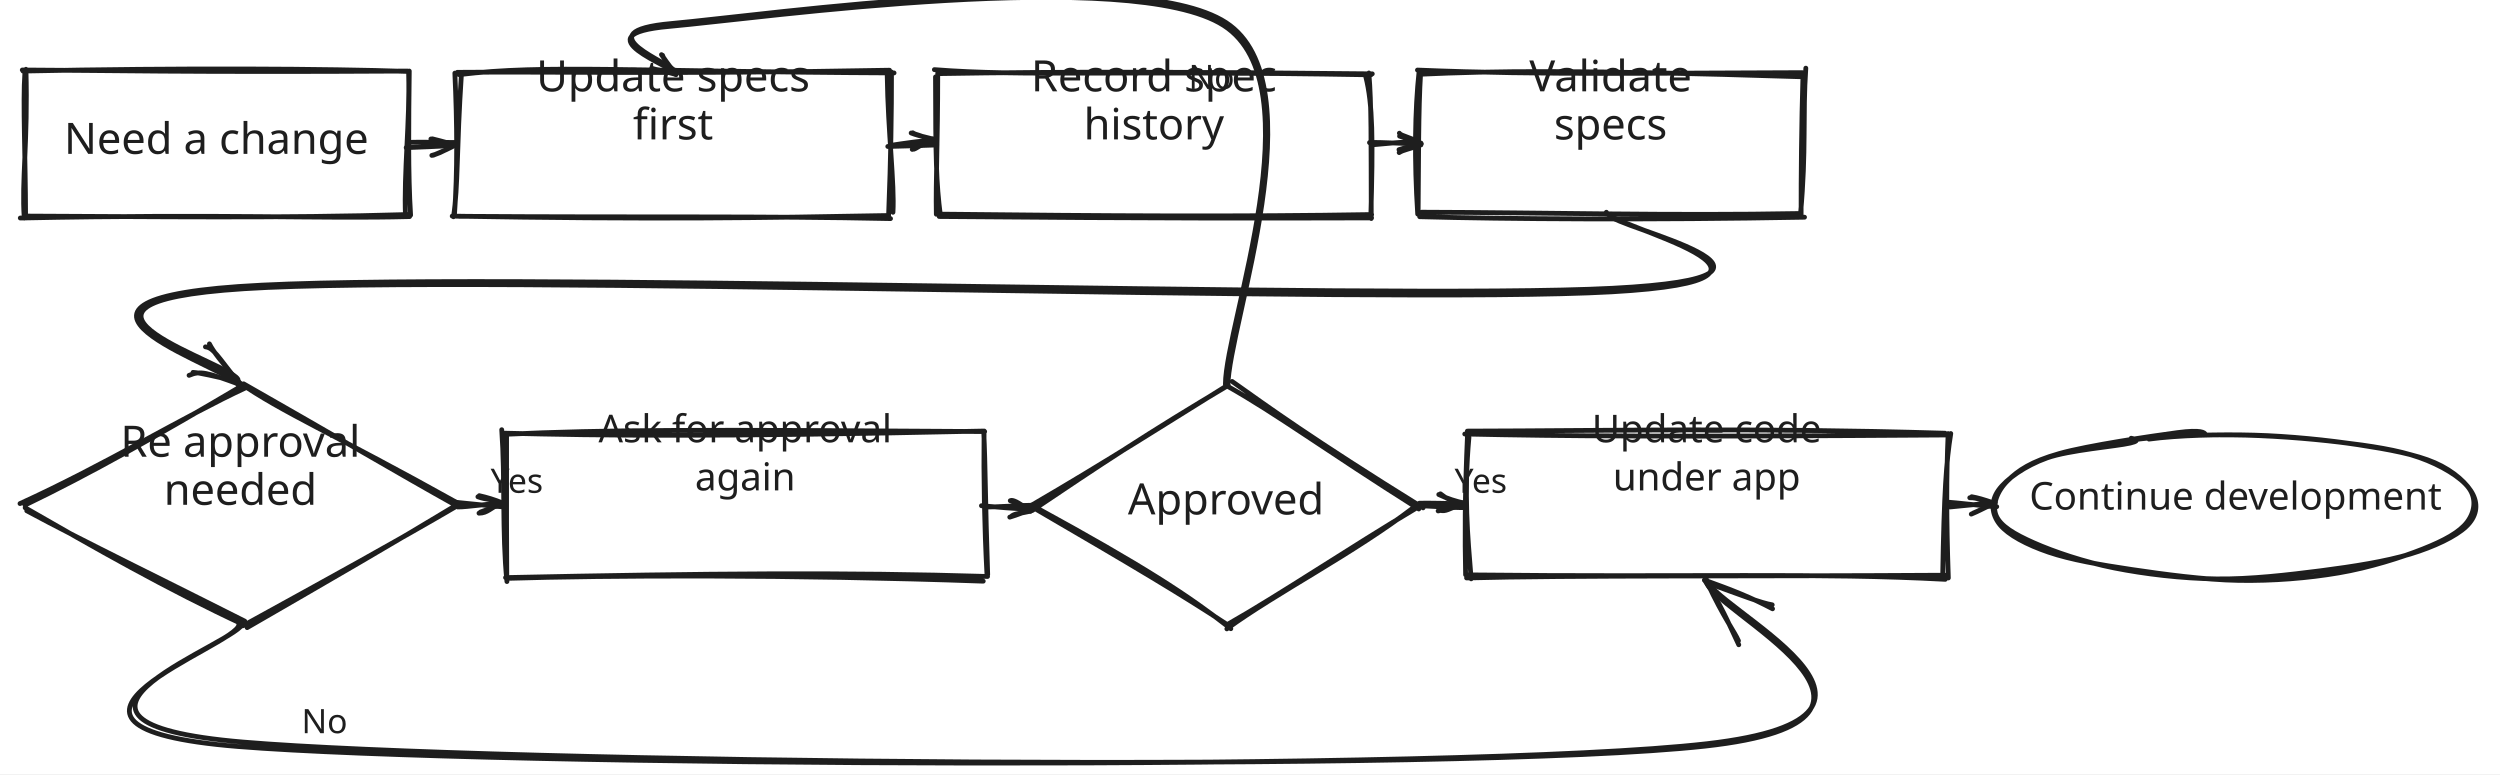
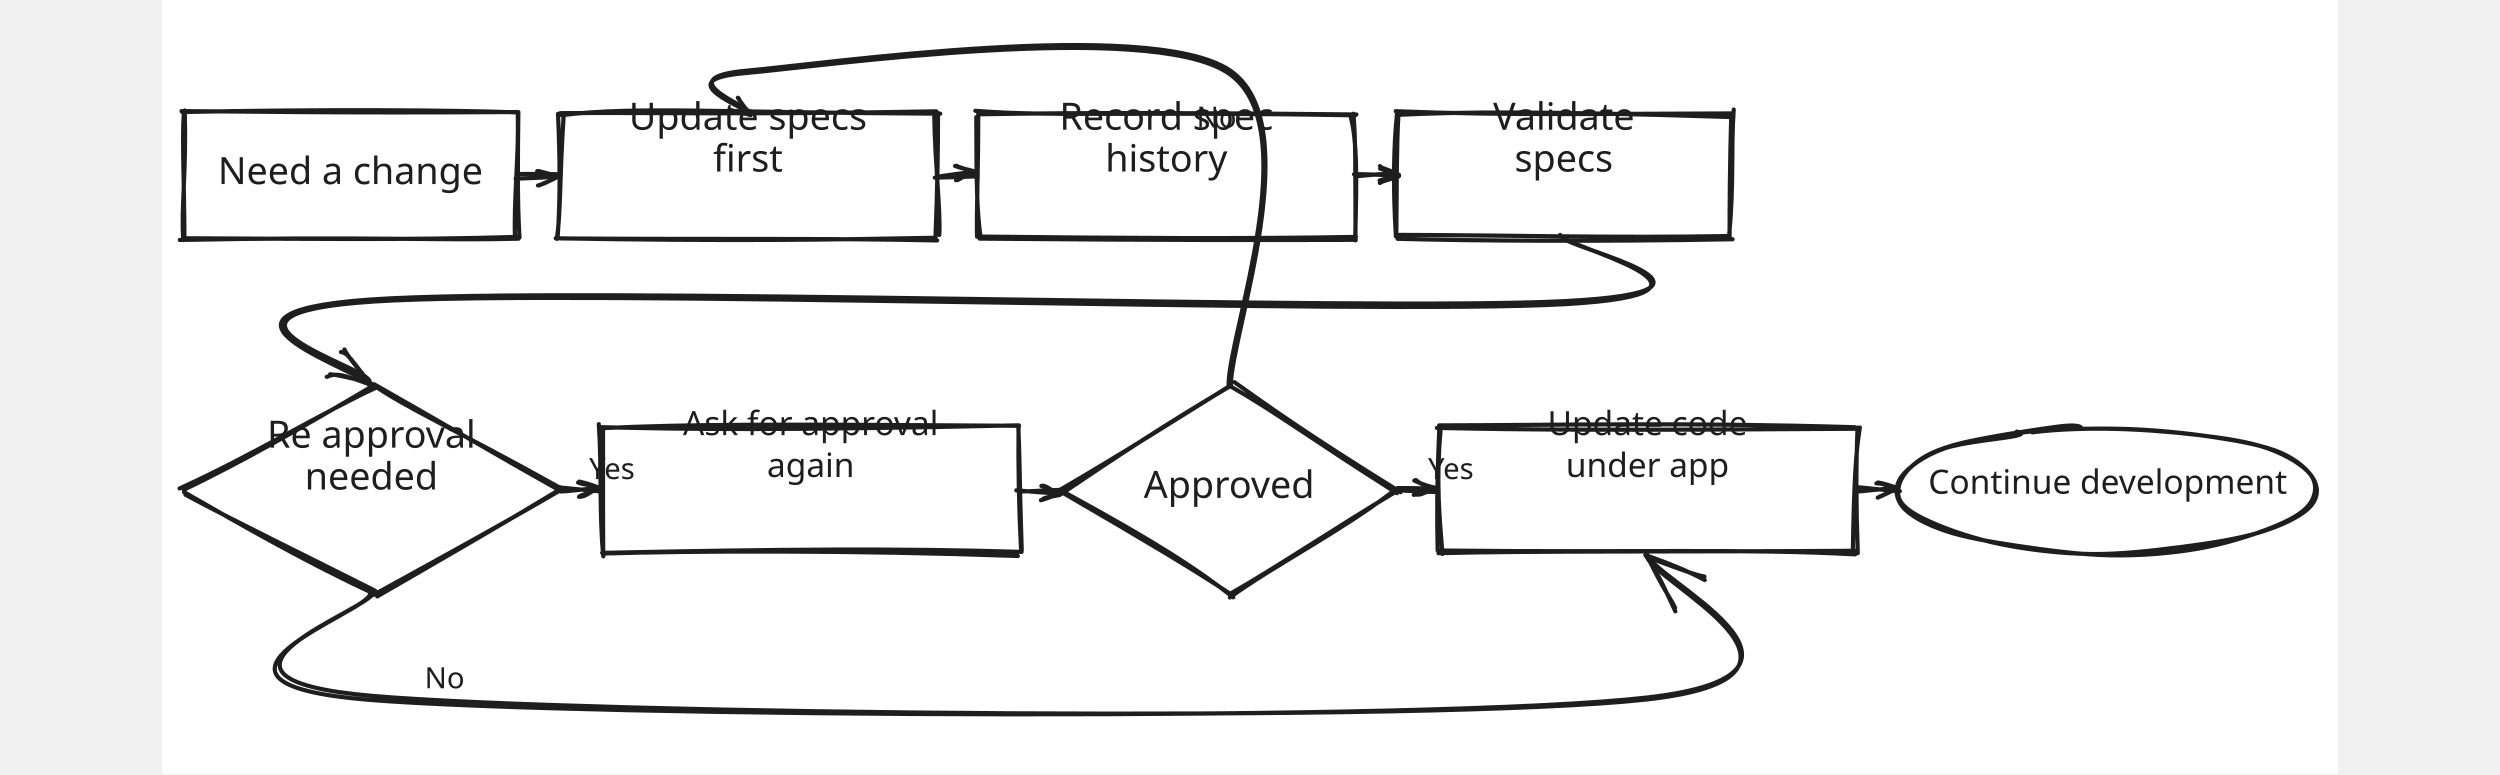
- <svg xmlns="http://www.w3.org/2000/svg" version="1.1" viewBox="0 0 1040 322" width="1040" height="322">
-   <rect x="0" y="0" width="100%" height="100%" fill="#ffffff" />
+ <svg xmlns="http://www.w3.org/2000/svg" version="1.1" viewBox="0 -24 1040 370" width="1040" height="322">
+   <rect x="0" y="-24" width="100%" height="100%" fill="#ffffff" />
  <defs>
    <style>
      @font-face {
        font-family: "Virgil";
        src: url("https://excalidraw.com/Virgil.woff2");
      }
      @font-face {
        font-family: "Cascadia";
        src: url("https://excalidraw.com/Cascadia.woff2");
      }
    </style>
  </defs>
-   <rect x="0" y="0" width="1040" height="322" fill="#ffffff" />
+   <rect x="0" y="-24" width="1040" height="370" fill="#ffffff" />
  <g stroke-linecap="round" transform="translate(10 30) rotate(0 80 30)">
    <path d="M1.27 1.28 L160.78 -0.23 L158.13 59.54 L-1.09 59.57" stroke="none" stroke-width="0" fill="#ffffff" />
    <path d="M-0.73 -0.88 C33.33 -0.77, 65.94 0.12, 159.52 -0.44 M-0.45 -0.44 C64.69 -1.82, 128.03 -1.41, 159.19 -0.3 M160 0.84 C160.54 20.14, 157.96 42, 158.68 60.05 M160.26 -0.44 C160.02 20.57, 159.71 42.31, 160.81 59.5 M160.39 60.1 C122.45 61.09, 84.97 58.93, -1.56 60.7 M160.35 59.23 C106.65 60.85, 54.59 60.09, 0.96 59.89 M0.09 60.74 C-1.03 44.95, 1.64 29.26, 0.8 -1.18 M0.64 59.14 C0.61 36.57, -0.54 12.49, 0.34 0.44" stroke="#1e1e1e" stroke-width="2" fill="none" />
  </g>
  <g transform="translate(30 48) rotate(0 60 12)">
    <text x="60" y="16" font-family="Virgil, Segoe UI Emoji" font-size="18px" fill="#1e1e1e" text-anchor="middle" style="white-space: pre;" direction="ltr">Need a change</text>
  </g>
  <g stroke-linecap="round" transform="translate(190 30) rotate(0 90 30)">
    <path d="M-1.93 0.12 L178.87 -0.61 L178.64 60.01 L0.76 58.64" stroke="none" stroke-width="0" fill="#ffffff" />
    <path d="M0.98 1.04 C36.79 -3.29, 73.01 -0.19, 181.93 0.34 M0.25 0.09 C43.22 -0.32, 87.5 0.95, 180.03 -0.79 M179.08 1.35 C179.39 24.7, 182.19 46.92, 181.47 58.31 M180.86 -0.04 C180.88 17.05, 180.62 34.78, 179.63 60.21 M178.49 59.67 C130.06 60.61, 80.71 61.36, -1.88 59.9 M180.46 60.94 C128.5 59.81, 78.23 60.5, 0.84 59.98 M-1.35 60.18 C0.62 47.48, -0.17 32.78, 1.98 0.41 M-0.93 59.13 C0.32 41.61, 0.18 21.38, -0.78 0.42" stroke="#1e1e1e" stroke-width="2" fill="none" />
  </g>
  <g transform="translate(230 42) rotate(0 50 20)">
    <text x="50" y="-4" font-family="Virgil, Segoe UI Emoji" font-size="18px" fill="#1e1e1e" text-anchor="middle" style="white-space: pre;" direction="ltr">Update specs</text>
    <text x="50" y="16" font-family="Virgil, Segoe UI Emoji" font-size="18px" fill="#1e1e1e" text-anchor="middle" style="white-space: pre;" direction="ltr">first</text>
  </g>
  <g stroke-linecap="round" transform="translate(390 30) rotate(0 90 30)">
    <path d="M-1.13 -1.03 L180.97 -0.98 L179.14 60.48 L-1.39 61.7" stroke="none" stroke-width="0" fill="#ffffff" />
    <path d="M-1.3 -1.03 C36.15 1.9, 71.89 -0.78, 180.34 1.13 M0.96 0.62 C51.78 -0.25, 103.05 -0.11, 180.87 0.72 M178.15 1.85 C181.03 13.26, 181.22 27.84, 180.25 60.57 M179.45 0.36 C180.55 13.54, 180.33 27.25, 180.44 60.91 M180.6 59.25 C126.48 60.18, 70.05 59.85, 1.79 59.09 M180.57 60.65 C137 60.75, 95.16 60.9, 0.71 60.06 M1.2 59.61 C-0.53 46, -0.78 36.31, -0.83 2 M-0.49 59.13 C-0.77 44.65, 0.1 30.28, 0.1 0.4" stroke="#1e1e1e" stroke-width="2" fill="none" />
  </g>
  <g transform="translate(430 42) rotate(0 50 20)">
    <text x="50" y="-4" font-family="Virgil, Segoe UI Emoji" font-size="18px" fill="#1e1e1e" text-anchor="middle" style="white-space: pre;" direction="ltr">Record spec</text>
    <text x="50" y="16" font-family="Virgil, Segoe UI Emoji" font-size="18px" fill="#1e1e1e" text-anchor="middle" style="white-space: pre;" direction="ltr">history</text>
  </g>
  <g stroke-linecap="round" transform="translate(590 30) rotate(0 80 30)">
    <path d="M-0.33 1.81 L159.06 -1.36 L159.65 60.95 L0.46 60.77" stroke="none" stroke-width="0" fill="#ffffff" />
    <path d="M0.41 0.9 C31.42 -0.54, 66.59 -1.01, 158.76 1.91 M-0.34 -0.85 C51.82 1.32, 103.54 0.31, 159.71 0.22 M161.22 -1.65 C159.87 17.82, 161.44 32.76, 159.03 58.83 M160.05 0.77 C159.41 22.03, 159.23 43.72, 159.26 59.62 M158.71 58.82 C105.59 59.82, 52.78 58.41, 1.46 58.28 M160.68 60.36 C97.25 61.54, 35.61 61.14, 0.59 60.15 M-0.24 59.05 C-1.68 36.53, -1.4 15.84, 0.35 -0.42 M-0.06 59.13 C0.14 37.69, 0.03 15.17, 0.98 0.37" stroke="#1e1e1e" stroke-width="2" fill="none" />
  </g>
  <g transform="translate(630 42) rotate(0 40 20)">
    <text x="40" y="-4" font-family="Virgil, Segoe UI Emoji" font-size="18px" fill="#1e1e1e" text-anchor="middle" style="white-space: pre;" direction="ltr">Validate</text>
    <text x="40" y="16" font-family="Virgil, Segoe UI Emoji" font-size="18px" fill="#1e1e1e" text-anchor="middle" style="white-space: pre;" direction="ltr">specs</text>
  </g>
  <g stroke-linecap="round" transform="translate(10 160) rotate(0 90 50)">
    <path d="M91.47 0.65 L181.15 49.26 L91.16 101.41 L-1.69 50.83" stroke="none" stroke-width="0" fill="#ffffff" fill-rule="evenodd" />
    <path d="M89.13 -1.17 C107.63 11.73, 127.78 19.92, 181.17 49.7 M91.36 -0.32 C124.7 18.61, 156.35 37.28, 180.54 50.73 M180.3 49.85 C154.83 65.28, 127.09 81.28, 92.81 101.09 M180.65 50.17 C154 65.75, 127.67 80.19, 91.07 100.32 M91.81 98.39 C58.87 81.72, 24.86 65.29, 1.13 52.48 M91.8 100.08 C59.5 85.11, 28.77 67.53, 0.47 51.23 M-1.68 49.49 C33.62 33.44, 66.96 12.96, 92.53 1.17 M0.38 50.12 C27.26 37.19, 55.55 21.23, 90.86 0.35" stroke="#1e1e1e" stroke-width="2" fill="none" />
  </g>
  <g transform="translate(30 194) rotate(0 70 20)">
    <text x="70" y="-4" font-family="Virgil, Segoe UI Emoji" font-size="18px" fill="#1e1e1e" text-anchor="middle" style="white-space: pre;" direction="ltr">Re approval</text>
    <text x="70" y="16" font-family="Virgil, Segoe UI Emoji" font-size="18px" fill="#1e1e1e" text-anchor="middle" style="white-space: pre;" direction="ltr">needed</text>
  </g>
  <g stroke-linecap="round" transform="translate(210 180) rotate(0 100 30)">
    <path d="M1.27 -0.5 L199.24 1.88 L200.67 61.88 L0.16 58.9" stroke="none" stroke-width="0" fill="#ffffff" />
    <path d="M-0.14 0.68 C42.19 -1.29, 80.85 -1.32, 199.62 -0.47 M-0.84 0.19 C41.77 1.2, 84.2 1.85, 199.45 -0.69 M199.37 -0.65 C199.16 18.94, 199.5 38.6, 200.59 59.35 M199.24 -0.43 C199.93 13, 199.85 28.66, 200.88 59.03 M199.03 61.77 C119.87 58.95, 42.11 59.32, 0.73 60.6 M200.82 59.81 C142.56 58.03, 84.22 58.5, 0.31 60.28 M0.88 61.93 C-1.18 41.58, 0.17 18.89, -1.28 -1.24 M0.82 59.12 C0.76 45.77, 0.67 32.96, 0.74 0.32" stroke="#1e1e1e" stroke-width="2" fill="none" />
  </g>
  <g transform="translate(230 190) rotate(0 80 20)">
    <text x="80" y="-6" font-family="Virgil, Segoe UI Emoji" font-size="16px" fill="#1e1e1e" text-anchor="middle" style="white-space: pre;" direction="ltr">Ask for approval</text>
    <text x="80" y="14" font-family="Virgil, Segoe UI Emoji" font-size="16px" fill="#1e1e1e" text-anchor="middle" style="white-space: pre;" direction="ltr">again</text>
  </g>
  <g stroke-linecap="round" transform="translate(430 160) rotate(0 80 50)">
    <path d="M79.07 -1.66 L161.33 52.5 L82.17 98.35 L-1.98 52.96" stroke="none" stroke-width="0" fill="#ffffff" fill-rule="evenodd" />
    <path d="M82.56 -1.32 C97.63 9.34, 114.78 21.96, 162 51.27 M80.77 0.74 C101.25 12.27, 120.74 26.82, 160.22 51.74 M158.44 50.85 C132.77 70.45, 101.26 86.39, 80.37 101.61 M159.84 50.97 C131.73 67.69, 102.63 87.28, 80.7 99.73 M82.02 101.54 C64.24 87.68, 46.15 75.8, 0.48 50.86 M80.02 99.5 C61.84 87.54, 41.84 75.6, 0.23 51.4 M-0.56 52.36 C26.35 34.2, 48.92 19.25, 80.9 0.35 M-0.75 50.11 C29.37 32.62, 57.14 14.87, 80.63 0.3" stroke="#1e1e1e" stroke-width="2" fill="none" />
  </g>
  <g transform="translate(465 198) rotate(0 45 12)">
    <text x="45" y="16" font-family="Virgil, Segoe UI Emoji" font-size="18px" fill="#1e1e1e" text-anchor="middle" style="white-space: pre;" direction="ltr">Approved</text>
  </g>
  <g stroke-linecap="round" transform="translate(610 180) rotate(0 100 30)">
    <path d="M-1.13 1.18 L199.42 1.13 L201.68 58.82 L-0.13 61.03" stroke="none" stroke-width="0" fill="#ffffff" />
    <path d="M-0.66 0.55 C41.05 1.44, 82.44 1.79, 200.37 0.95 M0.42 -0.66 C58.64 -0.78, 118.68 -2.18, 199.16 0.22 M201.52 0.35 C199.65 12.06, 198.75 24.43, 198.15 59.88 M200.43 0.37 C199.66 17.98, 199.67 35.6, 200.51 60.44 M199.22 61 C147.44 58.18, 94.57 60.19, 0.14 59.15 M199.22 59.29 C121.52 59.8, 42.03 59.29, 0.09 60.43 M2 60.8 C0.52 42.63, -1.06 25.94, 1.08 1.94 M-0.31 59.11 C-0.62 43.85, -0.68 26.75, 0.51 0.28" stroke="#1e1e1e" stroke-width="2" fill="none" />
  </g>
  <g transform="translate(640 190) rotate(0 70 20)">
    <text x="70" y="-6" font-family="Virgil, Segoe UI Emoji" font-size="16px" fill="#1e1e1e" text-anchor="middle" style="white-space: pre;" direction="ltr">Update code</text>
    <text x="70" y="14" font-family="Virgil, Segoe UI Emoji" font-size="16px" fill="#1e1e1e" text-anchor="middle" style="white-space: pre;" direction="ltr">under app</text>
  </g>
  <g stroke-linecap="round" transform="translate(830 180) rotate(0 100 30)">
    <path d="M105.76 0.82 C119.88 0.56, 137.14 1.25, 149.87 3.22 C162.6 5.19, 174.01 8.84, 182.15 12.62 C190.29 16.4, 196.34 21.75, 198.7 25.91 C201.06 30.07, 200.45 33.39, 196.3 37.57 C192.15 41.75, 183.57 47.46, 173.81 50.98 C164.05 54.5, 151.03 57.25, 137.76 58.7 C124.5 60.15, 108.68 60.23, 94.24 59.69 C79.8 59.14, 63.98 57.59, 51.15 55.44 C38.31 53.29, 25.4 50.1, 17.22 46.79 C9.04 43.48, 4.34 39.87, 2.07 35.6 C-0.19 31.32, -0.23 25.5, 3.61 21.14 C7.45 16.78, 15.36 12.71, 25.09 9.43 C34.81 6.15, 47.49 2.92, 61.96 1.46 C76.42 0, 102.64 0.6, 111.89 0.69 C121.14 0.78, 117.51 1.57, 117.44 1.98 M89.46 -0.61 C103.2 -1.46, 121.29 0.76, 135.15 2.48 C149.01 4.2, 162.88 6.7, 172.62 9.72 C182.36 12.73, 188.93 16.54, 193.59 20.57 C198.25 24.6, 202.5 29.32, 200.58 33.88 C198.67 38.45, 190.3 44.25, 182.1 47.94 C173.9 51.62, 163.73 54.25, 151.37 56.01 C139.01 57.76, 122.16 58.09, 107.95 58.46 C93.75 58.82, 79.55 59.37, 66.13 58.18 C52.7 56.99, 37.52 54.3, 27.42 51.32 C17.32 48.34, 9.76 44.34, 5.53 40.31 C1.31 36.27, 0.11 31.51, 2.07 27.12 C4.04 22.72, 9.62 17.59, 17.31 13.93 C25 10.28, 35.82 7.64, 48.22 5.17 C60.61 2.7, 84.54 -0.19, 91.7 -0.91 C98.86 -1.64, 91.11 0.32, 91.18 0.81" stroke="none" stroke-width="0" fill="#ffffff" />
    <path d="M63.97 2.67 C76.22 1.03, 93.19 0.63, 107.71 1.02 C122.24 1.41, 138.59 3.11, 151.12 5.02 C163.64 6.93, 174.92 9.02, 182.87 12.48 C190.81 15.94, 196.63 21.36, 198.8 25.79 C200.97 30.23, 200.26 34.97, 195.9 39.09 C191.54 43.2, 182.69 47.43, 172.63 50.49 C162.56 53.54, 148.95 55.69, 135.51 57.42 C122.06 59.14, 106.29 61.02, 91.96 60.83 C77.64 60.64, 62.22 58.79, 49.58 56.28 C36.93 53.78, 24.27 49.44, 16.08 45.81 C7.88 42.18, 2.23 38.81, 0.41 34.5 C-1.41 30.2, 0.78 24.29, 5.16 19.99 C9.54 15.68, 14.9 12, 26.68 8.67 C38.45 5.33, 65.69 1.31, 75.81 -0.03 C85.93 -1.37, 87.09 0.02, 87.39 0.64 M55.83 3.22 C67.56 1.37, 84.05 0.81, 98.62 0.93 C113.19 1.04, 130.26 2.36, 143.25 3.93 C156.24 5.5, 167.59 7.18, 176.55 10.36 C185.51 13.53, 193.71 18.51, 197.01 22.98 C200.31 27.45, 199.52 32.93, 196.34 37.17 C193.15 41.4, 186.81 44.86, 177.9 48.38 C169 51.91, 155.68 56.14, 142.92 58.32 C130.16 60.5, 115.71 61.69, 101.35 61.45 C86.99 61.21, 69.94 58.86, 56.75 56.91 C43.57 54.95, 31.38 52.83, 22.24 49.72 C13.11 46.61, 5.44 42.54, 1.95 38.25 C-1.54 33.95, -1.94 28.58, 1.33 23.95 C4.59 19.33, 12.4 13.77, 21.55 10.5 C30.69 7.23, 50.32 5.69, 56.17 4.32 C62.01 2.96, 55.97 2.29, 56.61 2.31" stroke="#1e1e1e" stroke-width="2" fill="none" />
  </g>
  <g transform="translate(855 198) rotate(0 75 12)">
    <text x="75" y="14" font-family="Virgil, Segoe UI Emoji" font-size="16px" fill="#1e1e1e" text-anchor="middle" style="white-space: pre;" direction="ltr">Continue development</text>
  </g>
  <g stroke-linecap="round">
    <g transform="translate(170 60) rotate(0 10 0)">
      <path d="M0.28 -0.78 C3.85 -0.99, 16.88 -0.67, 20.28 -0.71 M-1.03 1.42 C2.51 1.31, 15.93 0.73, 19.48 0.46" stroke="#1e1e1e" stroke-width="2" fill="none" />
    </g>
    <g transform="translate(170 60) rotate(0 10 0)">
      <path d="M9.64 4.65 C11.57 4.13, 13.21 3.73, 20.09 -0.23 M10.23 4.58 C14.24 2.95, 17.39 1.52, 19.85 0.09" stroke="#1e1e1e" stroke-width="2" fill="none" />
    </g>
    <g transform="translate(170 60) rotate(0 10 0)">
      <path d="M9.25 -2.18 C11.29 -1.3, 13.01 -0.3, 20.09 -0.23 M9.84 -2.25 C14.02 -1.27, 17.33 -0.09, 19.85 0.09" stroke="#1e1e1e" stroke-width="2" fill="none" />
    </g>
  </g>
  <g stroke-linecap="round">
    <g transform="translate(370 60) rotate(0 10 0)">
      <path d="M-0.68 0.93 C2.79 0.86, 16.18 0.48, 19.66 0.3 M1.17 0.38 C4.55 -0.14, 15.48 -1.79, 18.53 -1.66" stroke="#1e1e1e" stroke-width="2" fill="none" />
    </g>
    <g transform="translate(370 60) rotate(0 10 0)">
      <path d="M10.15 2.07 C11.47 1.72, 12.99 -0.15, 17.75 -1.16 M9.49 2.15 C11.44 1.55, 12.77 0.52, 18.11 -2.16" stroke="#1e1e1e" stroke-width="2" fill="none" />
    </g>
    <g transform="translate(370 60) rotate(0 10 0)">
      <path d="M9.71 -4.76 C11.17 -3.71, 12.77 -4.17, 17.75 -1.16 M9.04 -4.67 C11.03 -3.89, 12.45 -3.52, 18.11 -2.16" stroke="#1e1e1e" stroke-width="2" fill="none" />
    </g>
  </g>
  <g stroke-linecap="round">
    <g transform="translate(570 60) rotate(0 10 0)">
      <path d="M0.77 0.25 C4.13 -0.09, 15.89 -1.17, 19.04 -1.09 M-0.29 -0.67 C3.54 -0.98, 18.07 -0.03, 21.24 -0.12" stroke="#1e1e1e" stroke-width="2" fill="none" />
    </g>
    <g transform="translate(570 60) rotate(0 10 0)">
      <path d="M11.97 2.25 C12.77 2.06, 16.23 0.92, 21.07 -0.42 M12.05 3.48 C13.78 2.31, 16.21 2.1, 21.03 0.26" stroke="#1e1e1e" stroke-width="2" fill="none" />
    </g>
    <g transform="translate(570 60) rotate(0 10 0)">
      <path d="M12.14 -4.59 C12.96 -3.38, 16.39 -3.12, 21.07 -0.42 M12.22 -3.36 C13.92 -2.99, 16.3 -1.66, 21.03 0.26" stroke="#1e1e1e" stroke-width="2" fill="none" />
    </g>
  </g>
  <g stroke-linecap="round">
    <g transform="translate(670 90) rotate(0 -285 35)">
      <path d="M-0.19 -0.44 C0.14 4.36, 95.92 24.98, 0.81 29.92 C-94.3 34.86, -475.58 22.43, -570.84 29.2 C-666.11 35.97, -571.09 63.82, -570.77 70.51 M-1.75 -1.71 C-1.41 3.79, 94.73 26.11, 0.29 31.41 C-94.15 36.71, -473.19 23.96, -568.39 30.1 C-663.6 36.23, -570.68 61.67, -570.92 68.23" stroke="#1e1e1e" stroke-width="2" fill="none" />
    </g>
    <g transform="translate(670 90) rotate(0 -285 35)">
      <path d="M-591.35 66.15 C-586.69 64.12, -583.85 64.95, -570.07 70.02 M-589.7 64.91 C-586.53 65.11, -581.44 66.41, -570.92 68.74" stroke="#1e1e1e" stroke-width="2" fill="none" />
    </g>
    <g transform="translate(670 90) rotate(0 -285 35)">
      <path d="M-584.54 54.29 C-581.16 54.68, -579.71 57.94, -570.07 70.02 M-582.88 53.05 C-581.3 56.24, -577.9 60.46, -570.92 68.74" stroke="#1e1e1e" stroke-width="2" fill="none" />
    </g>
  </g>
  <g stroke-linecap="round">
    <g transform="translate(190 210) rotate(0 10 0)">
      <path d="M-1.15 -1.12 C2.41 -0.8, 16.49 0.73, 20.19 0.93 M0.45 0.9 C3.97 0.99, 15.95 -0.8, 19.35 -0.71" stroke="#1e1e1e" stroke-width="2" fill="none" />
    </g>
    <g transform="translate(190 210) rotate(0 10 0)">
      <path d="M9.26 3.49 C12.88 3.47, 14.03 1.26, 18.38 -0.61 M9.84 3.02 C12.99 1.95, 15.38 0.81, 19.55 -0.58" stroke="#1e1e1e" stroke-width="2" fill="none" />
    </g>
    <g transform="translate(190 210) rotate(0 10 0)">
      <path d="M8.81 -3.34 C12.46 -1.96, 13.71 -2.77, 18.38 -0.61 M9.38 -3.8 C12.63 -3.05, 15.14 -2.36, 19.55 -0.58" stroke="#1e1e1e" stroke-width="2" fill="none" />
    </g>
  </g>
  <g transform="translate(195 192) rotate(0 20 10)">
    <text x="20" y="13" font-family="Virgil, Segoe UI Emoji" font-size="14px" fill="#1e1e1e" text-anchor="middle" style="white-space: pre;" direction="ltr">Yes</text>
  </g>
  <g stroke-linecap="round">
    <g transform="translate(100 260) rotate(0 305 15)">
      <path d="M-0.66 -0.09 C-0.64 8.43, -102.84 42.29, -1.05 50.54 C100.73 58.79, 508.25 61.1, 610.05 49.39 C711.84 37.68, 609.63 -8.17, 609.72 -19.72 M1.2 -1.19 C1.67 7.04, -100.24 40.11, 1.11 48.7 C102.46 57.3, 507.86 61.59, 609.31 50.39 C710.76 39.2, 609.8 -6.83, 609.82 -18.46" stroke="#1e1e1e" stroke-width="2" fill="none" />
    </g>
    <g transform="translate(100 260) rotate(0 305 15)">
      <path d="M637.24 -8.4 C632.71 -9.14, 625.15 -12.11, 610.29 -17.49 M637.38 -6.74 C628.48 -11.43, 621.08 -14.36, 609.08 -18.69" stroke="#1e1e1e" stroke-width="2" fill="none" />
    </g>
    <g transform="translate(100 260) rotate(0 305 15)">
      <path d="M623.2 6.56 C621.62 2.84, 616.93 -3.2, 610.29 -17.49 M623.33 8.23 C618.94 -1.01, 615.9 -8.58, 609.08 -18.69" stroke="#1e1e1e" stroke-width="2" fill="none" />
    </g>
  </g>
  <g transform="translate(115 292) rotate(0 20 10)">
    <text x="20" y="13" font-family="Virgil, Segoe UI Emoji" font-size="14px" fill="#1e1e1e" text-anchor="middle" style="white-space: pre;" direction="ltr">No</text>
  </g>
  <g stroke-linecap="round">
    <g transform="translate(410 210) rotate(0 10 0)">
      <path d="M-0.17 0.93 C3.37 1, 16.9 0.13, 20.11 0.16 M-1.72 0.38 C1.77 0.68, 15.35 1.95, 19.21 1.78" stroke="#1e1e1e" stroke-width="2" fill="none" />
    </g>
    <g transform="translate(410 210) rotate(0 10 0)">
      <path d="M10.49 5 C11.8 3.49, 14.55 3.68, 18.66 2.66 M10.06 5.13 C13.26 4.16, 16.84 2.85, 19.26 1.42" stroke="#1e1e1e" stroke-width="2" fill="none" />
    </g>
    <g transform="translate(410 210) rotate(0 10 0)">
      <path d="M10.7 -1.84 C11.95 -1.95, 14.66 -0.36, 18.66 2.66 M10.27 -1.71 C13.43 -0.26, 16.95 0.85, 19.26 1.42" stroke="#1e1e1e" stroke-width="2" fill="none" />
    </g>
  </g>
  <g stroke-linecap="round">
    <g transform="translate(590 210) rotate(0 10 0)">
      <path d="M-1.13 0.25 C2.31 0.45, 15.81 1.28, 19.48 1.17 M0.48 -0.67 C3.81 -0.77, 14.9 -0.57, 18.27 -0.34" stroke="#1e1e1e" stroke-width="2" fill="none" />
    </g>
    <g transform="translate(590 210) rotate(0 10 0)">
      <path d="M8.95 2.27 C11.66 2.95, 12.29 1.71, 18.31 -0.27 M8.26 2.55 C12.25 1.87, 15.87 0.25, 18.52 -0.83" stroke="#1e1e1e" stroke-width="2" fill="none" />
    </g>
    <g transform="translate(590 210) rotate(0 10 0)">
      <path d="M9.22 -4.57 C11.88 -2.49, 12.46 -2.32, 18.31 -0.27 M8.53 -4.28 C12.38 -2.4, 15.9 -1.46, 18.52 -0.83" stroke="#1e1e1e" stroke-width="2" fill="none" />
    </g>
  </g>
  <g transform="translate(596 192) rotate(0 20 10)">
    <text x="20" y="13" font-family="Virgil, Segoe UI Emoji" font-size="14px" fill="#1e1e1e" text-anchor="middle" style="white-space: pre;" direction="ltr">Yes</text>
  </g>
  <g stroke-linecap="round">
    <g transform="translate(810 210) rotate(0 10 0)">
      <path d="M-0.64 -1.12 C2.99 -1.06, 17.21 0.78, 20.64 0.78 M1.22 0.9 C4.85 0.6, 17.04 -0.72, 20.03 -0.93" stroke="#1e1e1e" stroke-width="2" fill="none" />
    </g>
    <g transform="translate(810 210) rotate(0 10 0)">
      <path d="M10.05 3.87 C13.47 2.46, 13.77 2.08, 19.28 -0.46 M10.85 3.45 C13.27 2.46, 14.94 1.48, 19.71 -0.66" stroke="#1e1e1e" stroke-width="2" fill="none" />
    </g>
    <g transform="translate(810 210) rotate(0 10 0)">
      <path d="M9.42 -2.94 C13 -2.96, 13.42 -1.94, 19.28 -0.46 M10.23 -3.36 C12.85 -2.88, 14.65 -2.38, 19.71 -0.66" stroke="#1e1e1e" stroke-width="2" fill="none" />
    </g>
  </g>
  <g stroke-linecap="round">
    <g transform="translate(510 160) rotate(0 -115 -75)">
      <path d="M0.8 0.59 C0.99 -24.61, 38.58 -125.47, 0.02 -150.61 C-38.54 -175.74, -192.34 -153.63, -230.56 -150.22 C-268.78 -146.82, -229.34 -133.42, -229.31 -130.17 M-0.24 -0.14 C-0.1 -25.25, 37.64 -124.58, -0.92 -149.39 C-39.48 -174.2, -193.66 -152.4, -231.62 -149.02 C-269.59 -145.65, -229.23 -132.21, -228.7 -129.16" stroke="#1e1e1e" stroke-width="2" fill="none" />
    </g>
    <g transform="translate(510 160) rotate(0 -115 -75)">
      <path d="M-237.99 -131.2 C-236.98 -131.33, -234.65 -129.86, -228.84 -129.5 M-238.44 -131.46 C-236.07 -130.72, -234.21 -130.56, -228.81 -129.02" stroke="#1e1e1e" stroke-width="2" fill="none" />
    </g>
    <g transform="translate(510 160) rotate(0 -115 -75)">
      <path d="M-234.38 -137.01 C-234.08 -135.92, -232.49 -133.27, -228.84 -129.5 M-234.83 -137.27 C-233.34 -135.15, -232.34 -133.61, -228.81 -129.02" stroke="#1e1e1e" stroke-width="2" fill="none" />
    </g>
  </g>
  <g transform="translate(484 24) rotate(0 20 10)">
    <text x="20" y="13" font-family="Virgil, Segoe UI Emoji" font-size="14px" fill="#1e1e1e" text-anchor="middle" style="white-space: pre;" direction="ltr">No</text>
  </g>
</svg>
